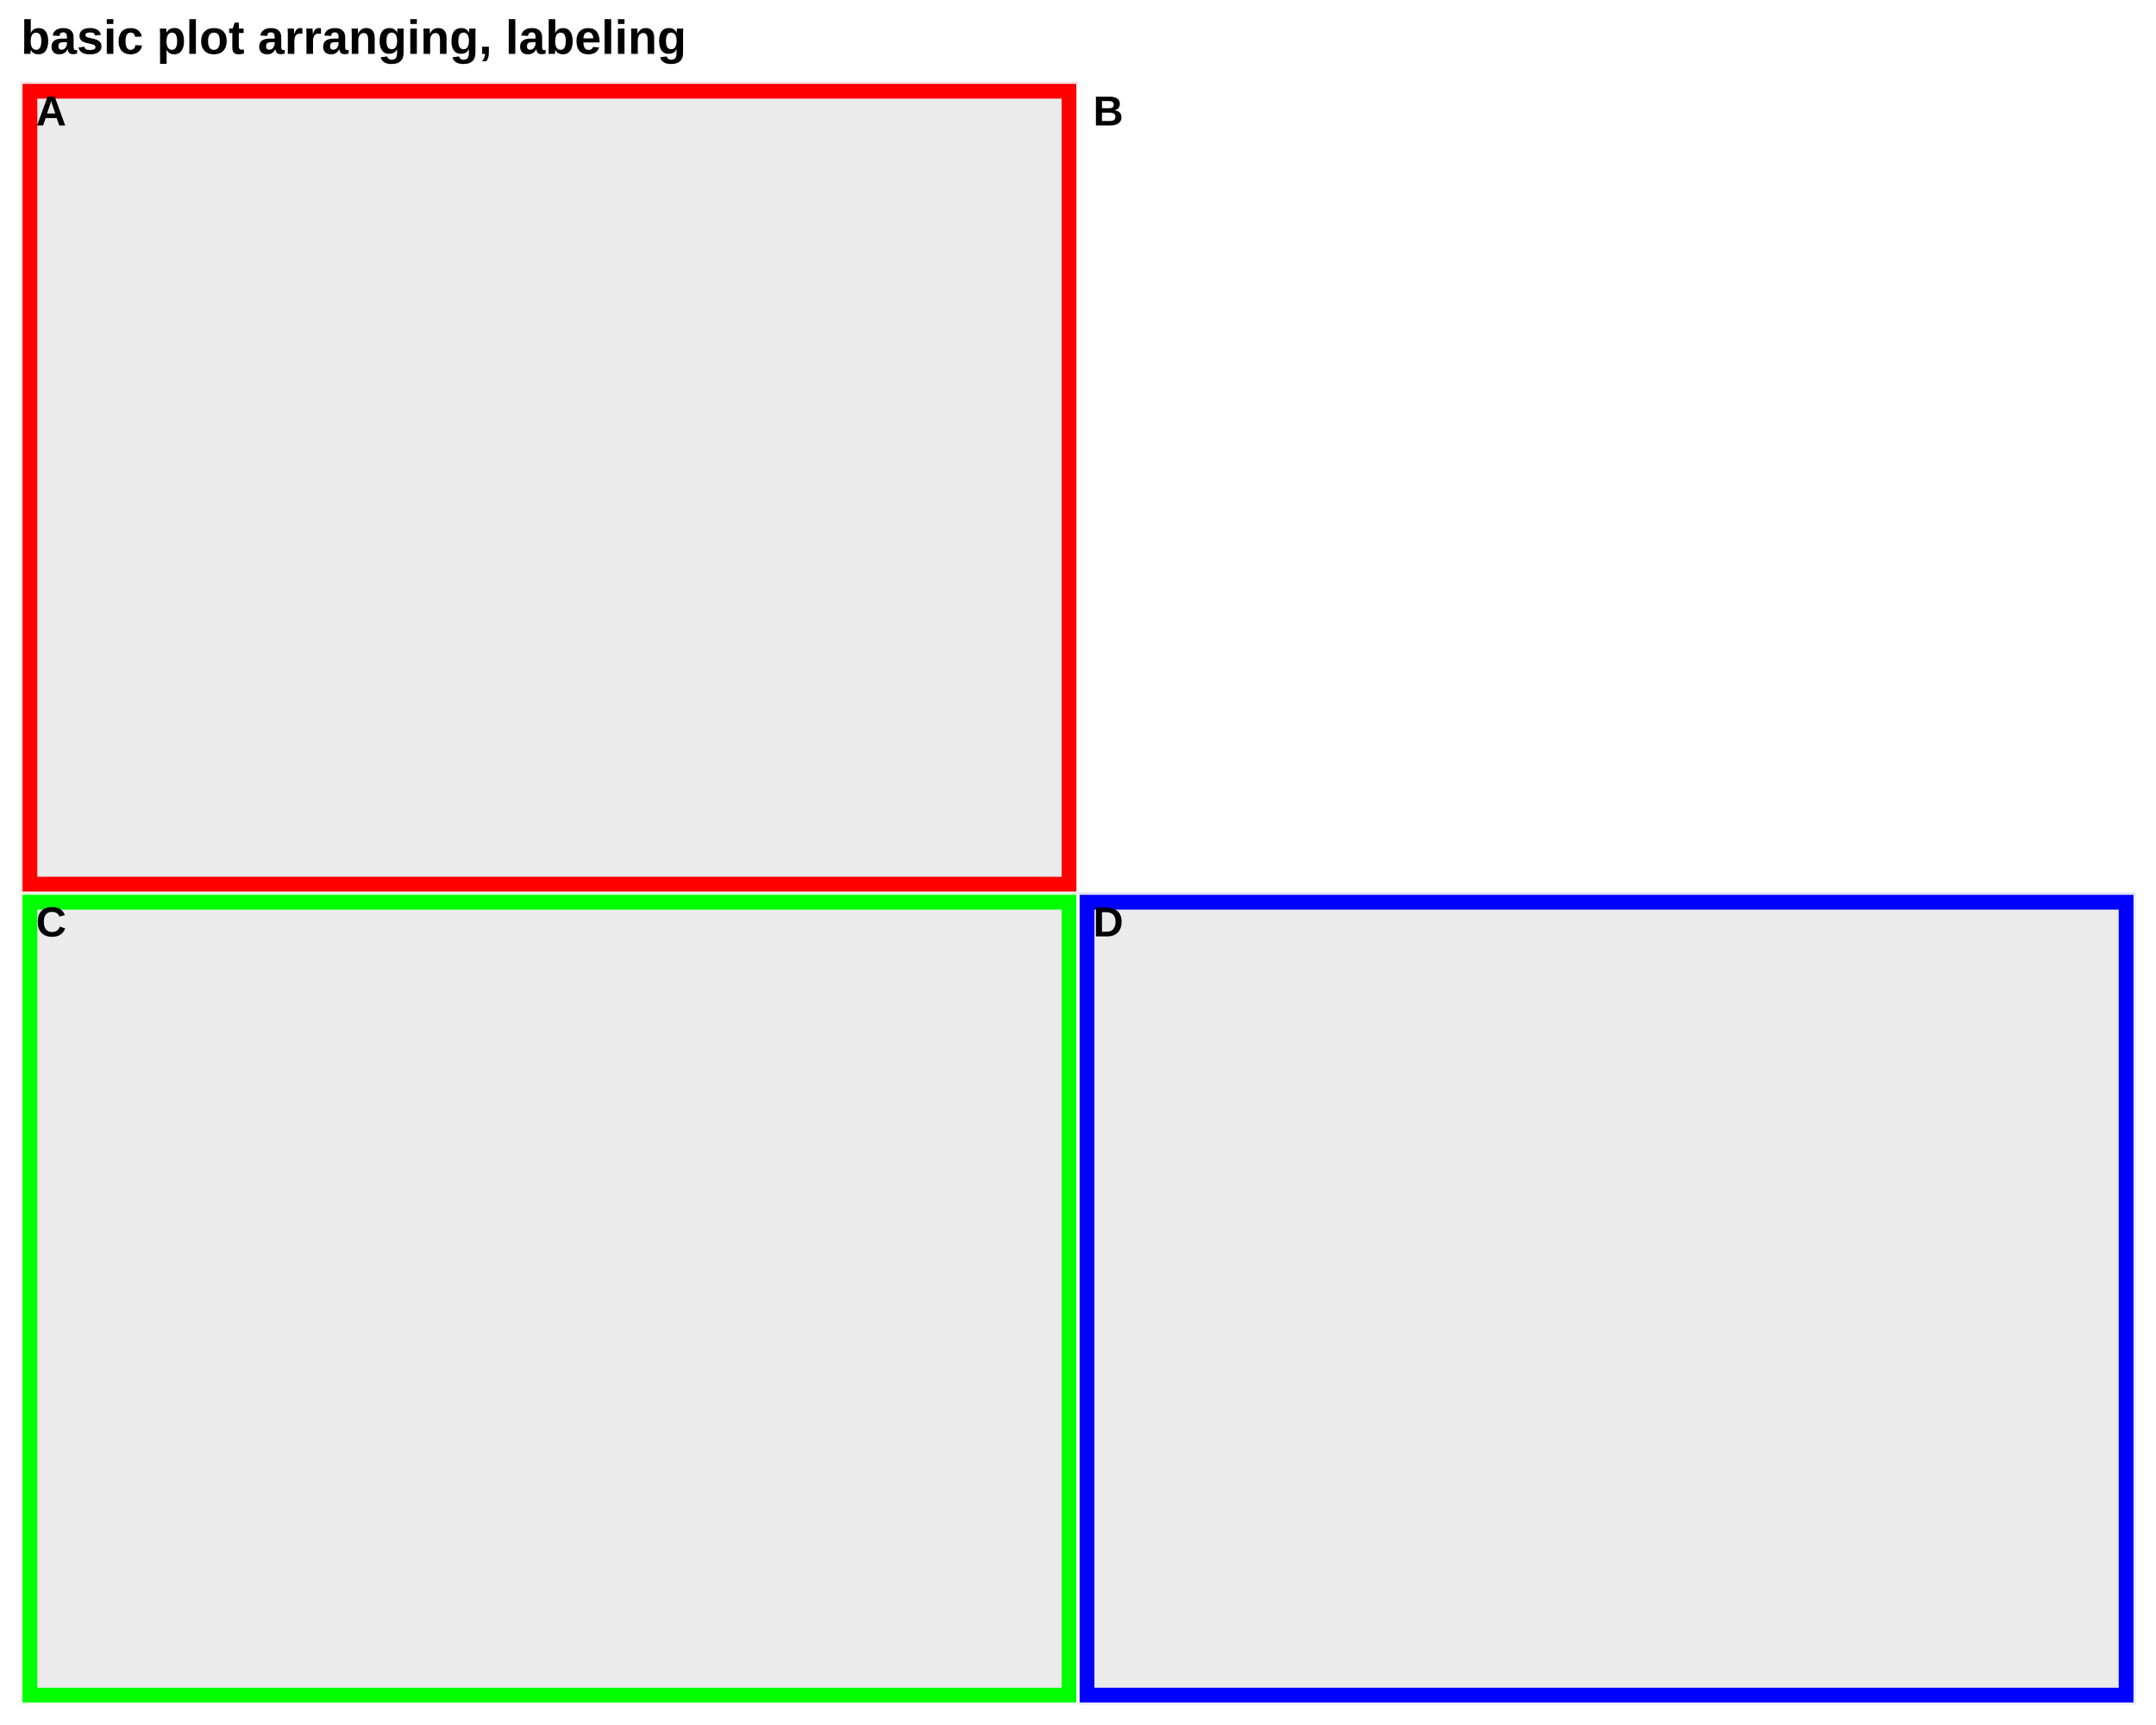
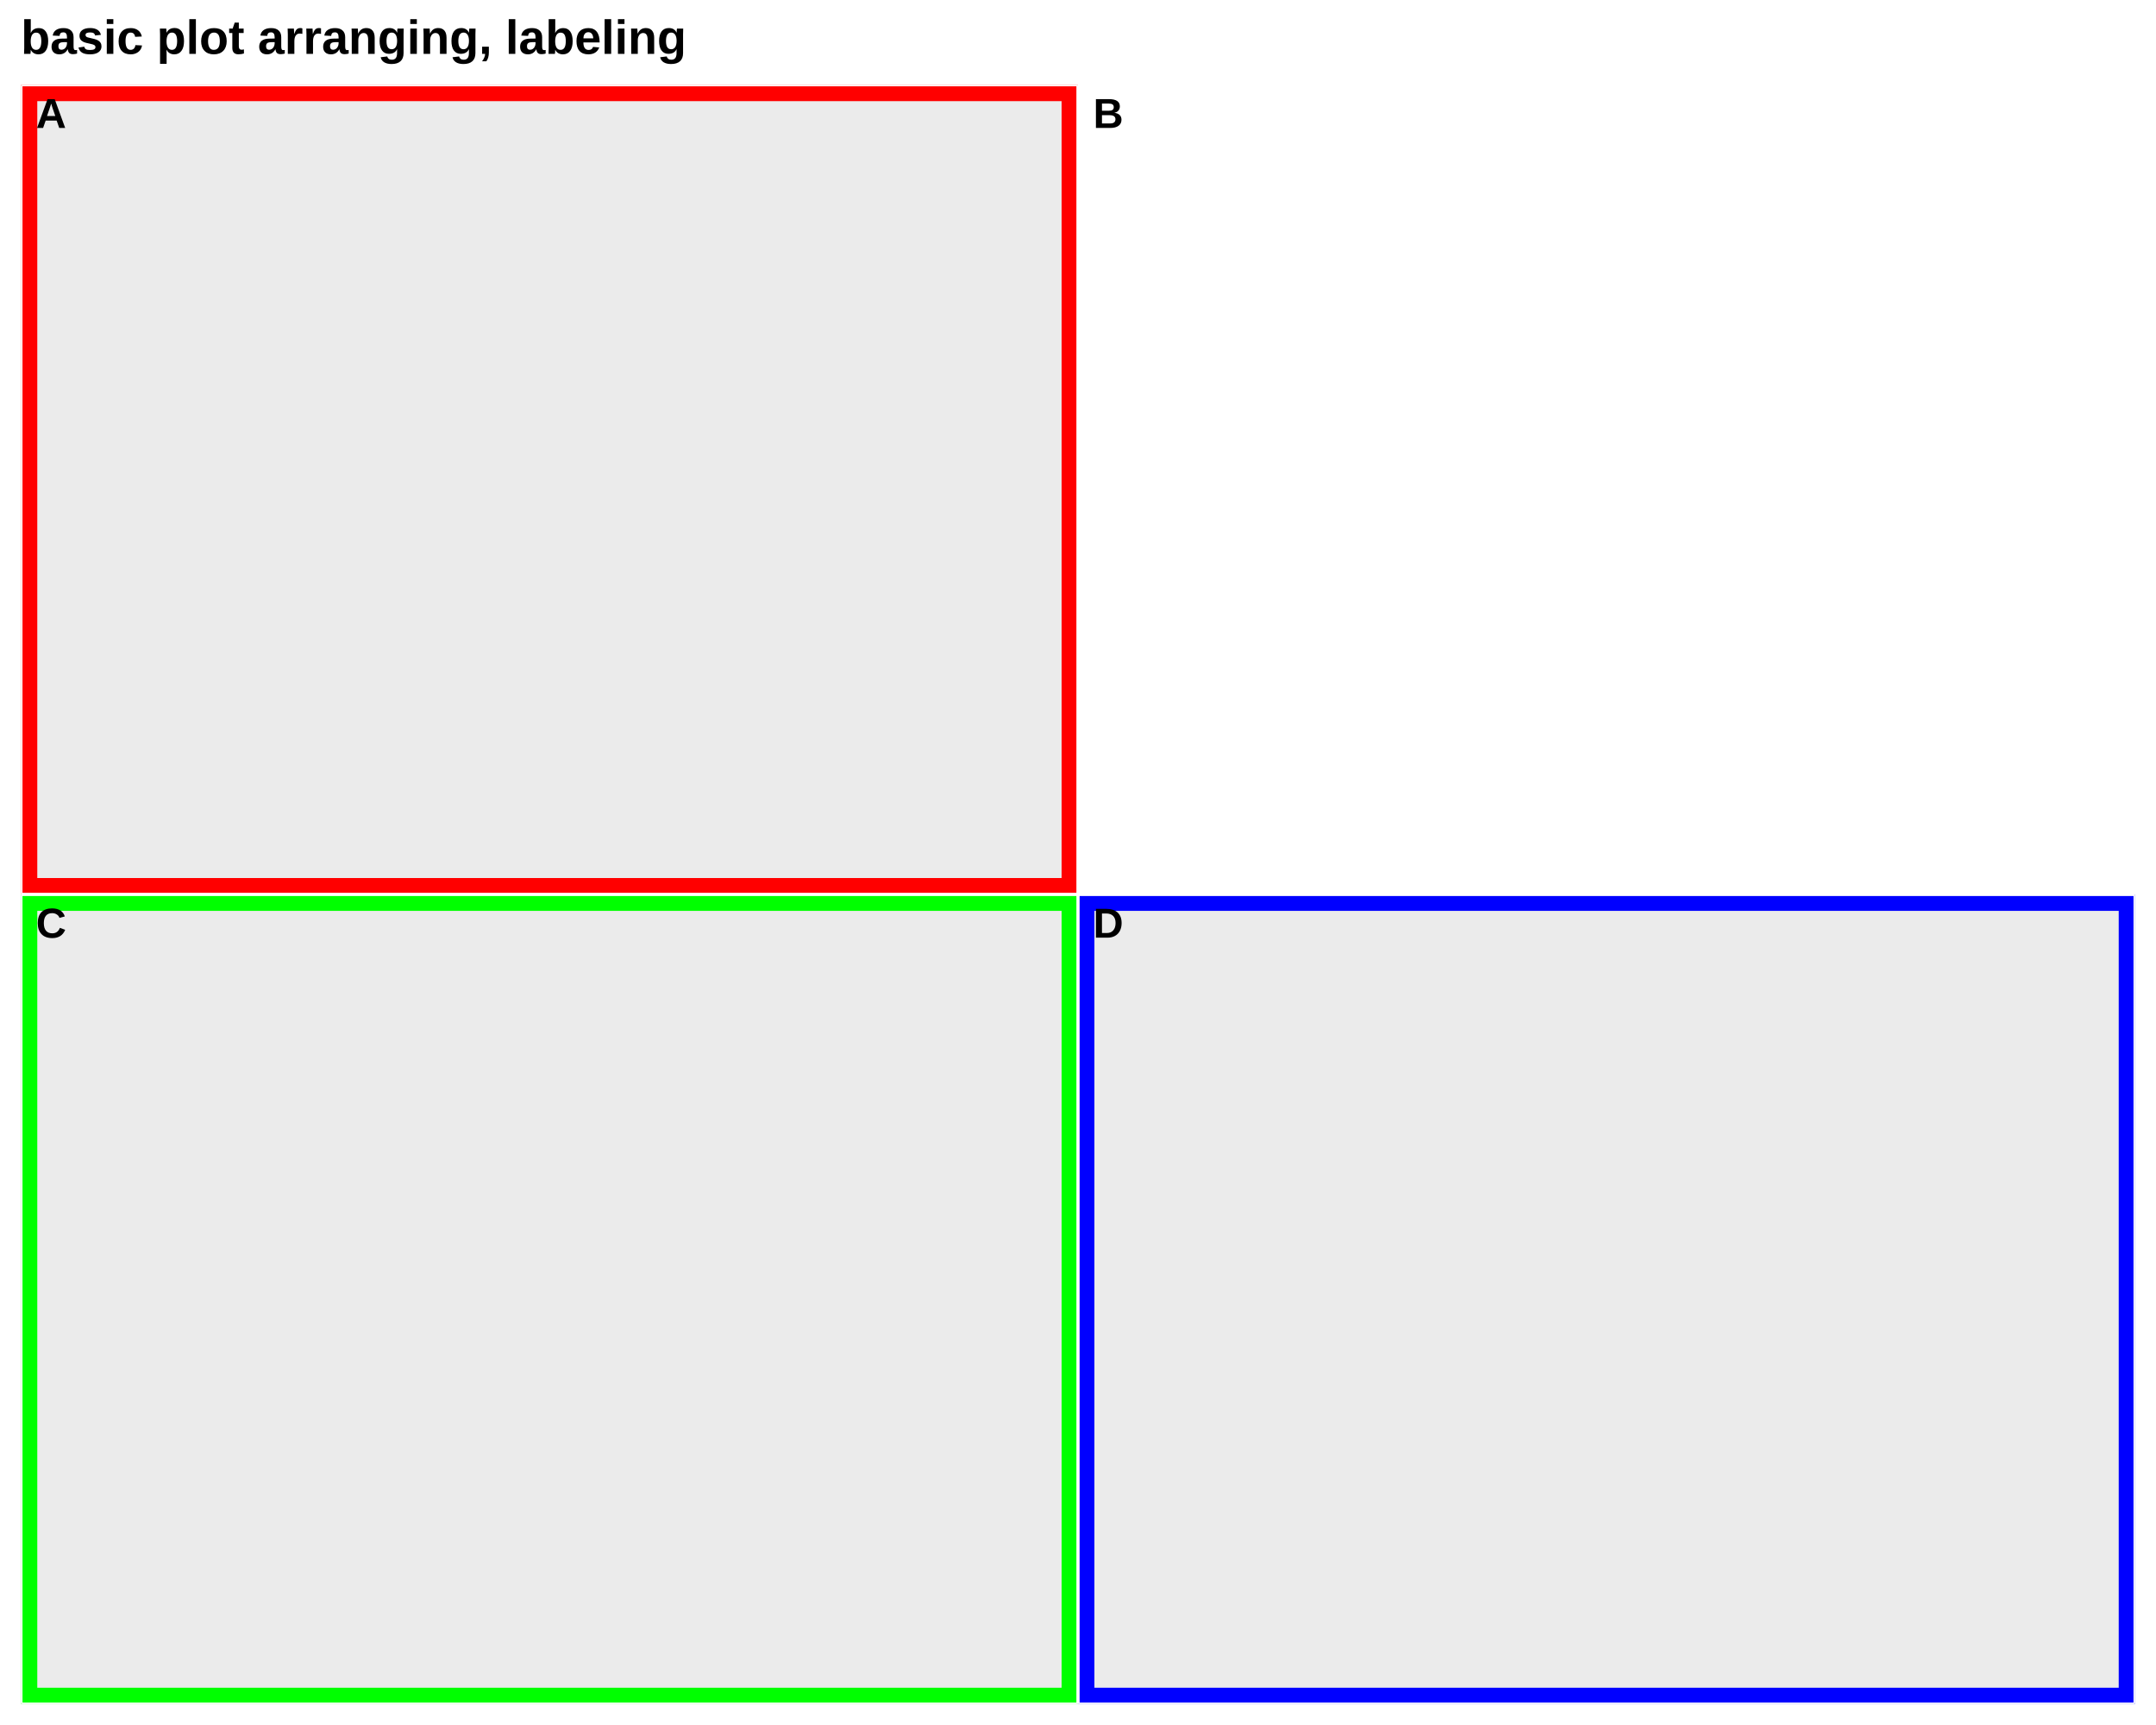
<svg xmlns="http://www.w3.org/2000/svg" viewBox="0 0 720.00 576.00">
  <defs>
    <style type="text/css">
    line, polyline, polygon, path, rect, circle {
      fill: none;
      stroke: #000000;
      stroke-linecap: round;
      stroke-linejoin: round;
      stroke-miterlimit: 10.00;
    }
  </style>
  </defs>
  <rect width="100%" height="100%" style="stroke: none; fill: #FFFFFF;" />
  <defs>
-     <clipPath id="cpNi45N3wzNjAuMDB8Mjk4LjI0fDI3LjQ1">
-       <rect x="6.97" y="27.45" width="353.03" height="270.79" />
+     <clipPath id="cpNi45N3wzNjAuMDB8Mjk4LjY2fDI4LjI5">
+       <rect x="6.97" y="28.29" width="353.03" height="270.37" />
    </clipPath>
  </defs>
-   <rect x="6.97" y="27.45" width="353.03" height="270.79" style="stroke-width: 1.07; stroke: #FFFFFF; fill: #FF0000;" clip-path="url(#cpNi45N3wzNjAuMDB8Mjk4LjI0fDI3LjQ1)" />
+   <rect x="6.97" y="28.29" width="353.03" height="270.37" style="stroke-width: 1.07; stroke: #FFFFFF; fill: #FF0000;" clip-path="url(#cpNi45N3wzNjAuMDB8Mjk4LjY2fDI4LjI5)" />
  <defs>
    <clipPath id="cpMC4wMHw3MjAuMDB8NTc2LjAwfDAuMDA=">
      <rect x="0.00" y="0.00" width="720.00" height="576.00" />
    </clipPath>
  </defs>
  <defs>
-     <clipPath id="cpMTIuNDV8MzU0LjUyfDI5Mi43NnwzMi45Mw==">
-       <rect x="12.45" y="32.93" width="342.07" height="259.83" />
+     <clipPath id="cpMTIuNDV8MzU0LjUyfDI5My4xOHwzMy43Nw==">
+       <rect x="12.45" y="33.77" width="342.07" height="259.41" />
    </clipPath>
  </defs>
-   <rect x="12.45" y="32.93" width="342.07" height="259.83" style="stroke-width: 1.07; stroke: none; fill: #EBEBEB;" clip-path="url(#cpMTIuNDV8MzU0LjUyfDI5Mi43NnwzMi45Mw==)" />
+   <rect x="12.45" y="33.77" width="342.07" height="259.41" style="stroke-width: 1.07; stroke: none; fill: #EBEBEB;" clip-path="url(#cpMTIuNDV8MzU0LjUyfDI5My4xOHwzMy43Nw==)" />
  <defs>
    <clipPath id="cpMC4wMHw3MjAuMDB8NTc2LjAwfDAuMDA=">
      <rect x="0.00" y="0.00" width="720.00" height="576.00" />
    </clipPath>
  </defs>
  <g clip-path="url(#cpMC4wMHw3MjAuMDB8NTc2LjAwfDAuMDA=)">
-     <text x="12.03" y="41.89" style="font-size: 14.00px; font-weight: bold; font-family: Liberation Sans;" textLength="10.11px" lengthAdjust="spacingAndGlyphs">A</text>
+     <text x="12.03" y="42.73" style="font-size: 14.00px; font-weight: bold; font-family: Liberation Sans;" textLength="10.11px" lengthAdjust="spacingAndGlyphs">A</text>
  </g>
  <g clip-path="url(#cpMC4wMHw3MjAuMDB8NTc2LjAwfDAuMDA=)">
-     <text x="365.05" y="41.89" style="font-size: 14.00px; font-weight: bold; font-family: Liberation Sans;" textLength="10.11px" lengthAdjust="spacingAndGlyphs">B</text>
+     <text x="365.05" y="42.73" style="font-size: 14.00px; font-weight: bold; font-family: Liberation Sans;" textLength="10.11px" lengthAdjust="spacingAndGlyphs">B</text>
  </g>
  <defs>
-     <clipPath id="cpNi45N3wzNjAuMDB8NTY5LjAzfDI5OC4yNA==">
-       <rect x="6.97" y="298.24" width="353.03" height="270.79" />
+     <clipPath id="cpNi45N3wzNjAuMDB8NTY5LjAzfDI5OC42Ng==">
+       <rect x="6.97" y="298.66" width="353.03" height="270.37" />
    </clipPath>
  </defs>
-   <rect x="6.97" y="298.24" width="353.03" height="270.79" style="stroke-width: 1.07; stroke: #FFFFFF; fill: #00FF00;" clip-path="url(#cpNi45N3wzNjAuMDB8NTY5LjAzfDI5OC4yNA==)" />
+   <rect x="6.97" y="298.66" width="353.03" height="270.37" style="stroke-width: 1.07; stroke: #FFFFFF; fill: #00FF00;" clip-path="url(#cpNi45N3wzNjAuMDB8NTY5LjAzfDI5OC42Ng==)" />
  <defs>
    <clipPath id="cpMC4wMHw3MjAuMDB8NTc2LjAwfDAuMDA=">
      <rect x="0.00" y="0.00" width="720.00" height="576.00" />
    </clipPath>
  </defs>
  <defs>
-     <clipPath id="cpMTIuNDV8MzU0LjUyfDU2My41NXwzMDMuNzI=">
-       <rect x="12.45" y="303.72" width="342.07" height="259.83" />
+     <clipPath id="cpMTIuNDV8MzU0LjUyfDU2My41NXwzMDQuMTQ=">
+       <rect x="12.45" y="304.14" width="342.07" height="259.41" />
    </clipPath>
  </defs>
-   <rect x="12.45" y="303.72" width="342.07" height="259.83" style="stroke-width: 1.07; stroke: none; fill: #EBEBEB;" clip-path="url(#cpMTIuNDV8MzU0LjUyfDU2My41NXwzMDMuNzI=)" />
+   <rect x="12.45" y="304.14" width="342.07" height="259.41" style="stroke-width: 1.07; stroke: none; fill: #EBEBEB;" clip-path="url(#cpMTIuNDV8MzU0LjUyfDU2My41NXwzMDQuMTQ=)" />
  <defs>
    <clipPath id="cpMC4wMHw3MjAuMDB8NTc2LjAwfDAuMDA=">
      <rect x="0.00" y="0.00" width="720.00" height="576.00" />
    </clipPath>
  </defs>
  <g clip-path="url(#cpMC4wMHw3MjAuMDB8NTc2LjAwfDAuMDA=)">
-     <text x="12.03" y="312.67" style="font-size: 14.00px; font-weight: bold; font-family: Liberation Sans;" textLength="10.11px" lengthAdjust="spacingAndGlyphs">C</text>
+     <text x="12.03" y="313.10" style="font-size: 14.00px; font-weight: bold; font-family: Liberation Sans;" textLength="10.11px" lengthAdjust="spacingAndGlyphs">C</text>
  </g>
  <defs>
-     <clipPath id="cpMzYwLjAwfDcxMy4wM3w1NjkuMDN8Mjk4LjI0">
-       <rect x="360.00" y="298.24" width="353.03" height="270.79" />
+     <clipPath id="cpMzYwLjAwfDcxMy4wM3w1NjkuMDN8Mjk4LjY2">
+       <rect x="360.00" y="298.66" width="353.03" height="270.37" />
    </clipPath>
  </defs>
-   <rect x="360.00" y="298.24" width="353.03" height="270.79" style="stroke-width: 1.07; stroke: #FFFFFF; fill: #0000FF;" clip-path="url(#cpMzYwLjAwfDcxMy4wM3w1NjkuMDN8Mjk4LjI0)" />
+   <rect x="360.00" y="298.66" width="353.03" height="270.37" style="stroke-width: 1.07; stroke: #FFFFFF; fill: #0000FF;" clip-path="url(#cpMzYwLjAwfDcxMy4wM3w1NjkuMDN8Mjk4LjY2)" />
  <defs>
    <clipPath id="cpMC4wMHw3MjAuMDB8NTc2LjAwfDAuMDA=">
      <rect x="0.00" y="0.00" width="720.00" height="576.00" />
    </clipPath>
  </defs>
  <defs>
-     <clipPath id="cpMzY1LjQ4fDcwNy41NXw1NjMuNTV8MzAzLjcy">
-       <rect x="365.48" y="303.72" width="342.07" height="259.83" />
+     <clipPath id="cpMzY1LjQ4fDcwNy41NXw1NjMuNTV8MzA0LjE0">
+       <rect x="365.48" y="304.14" width="342.07" height="259.41" />
    </clipPath>
  </defs>
-   <rect x="365.48" y="303.72" width="342.07" height="259.83" style="stroke-width: 1.07; stroke: none; fill: #EBEBEB;" clip-path="url(#cpMzY1LjQ4fDcwNy41NXw1NjMuNTV8MzAzLjcy)" />
+   <rect x="365.48" y="304.14" width="342.07" height="259.41" style="stroke-width: 1.07; stroke: none; fill: #EBEBEB;" clip-path="url(#cpMzY1LjQ4fDcwNy41NXw1NjMuNTV8MzA0LjE0)" />
  <defs>
    <clipPath id="cpMC4wMHw3MjAuMDB8NTc2LjAwfDAuMDA=">
      <rect x="0.00" y="0.00" width="720.00" height="576.00" />
    </clipPath>
  </defs>
  <g clip-path="url(#cpMC4wMHw3MjAuMDB8NTc2LjAwfDAuMDA=)">
-     <text x="365.05" y="312.67" style="font-size: 14.00px; font-weight: bold; font-family: Liberation Sans;" textLength="10.11px" lengthAdjust="spacingAndGlyphs">D</text>
+     <text x="365.05" y="313.10" style="font-size: 14.00px; font-weight: bold; font-family: Liberation Sans;" textLength="10.11px" lengthAdjust="spacingAndGlyphs">D</text>
  </g>
  <g clip-path="url(#cpMC4wMHw3MjAuMDB8NTc2LjAwfDAuMDA=)">
    <text x="6.97" y="17.99" style="font-size: 16.00px; font-weight: bold; font-family: Liberation Sans;" textLength="222.48px" lengthAdjust="spacingAndGlyphs">basic plot arranging, labeling</text>
  </g>
</svg>
